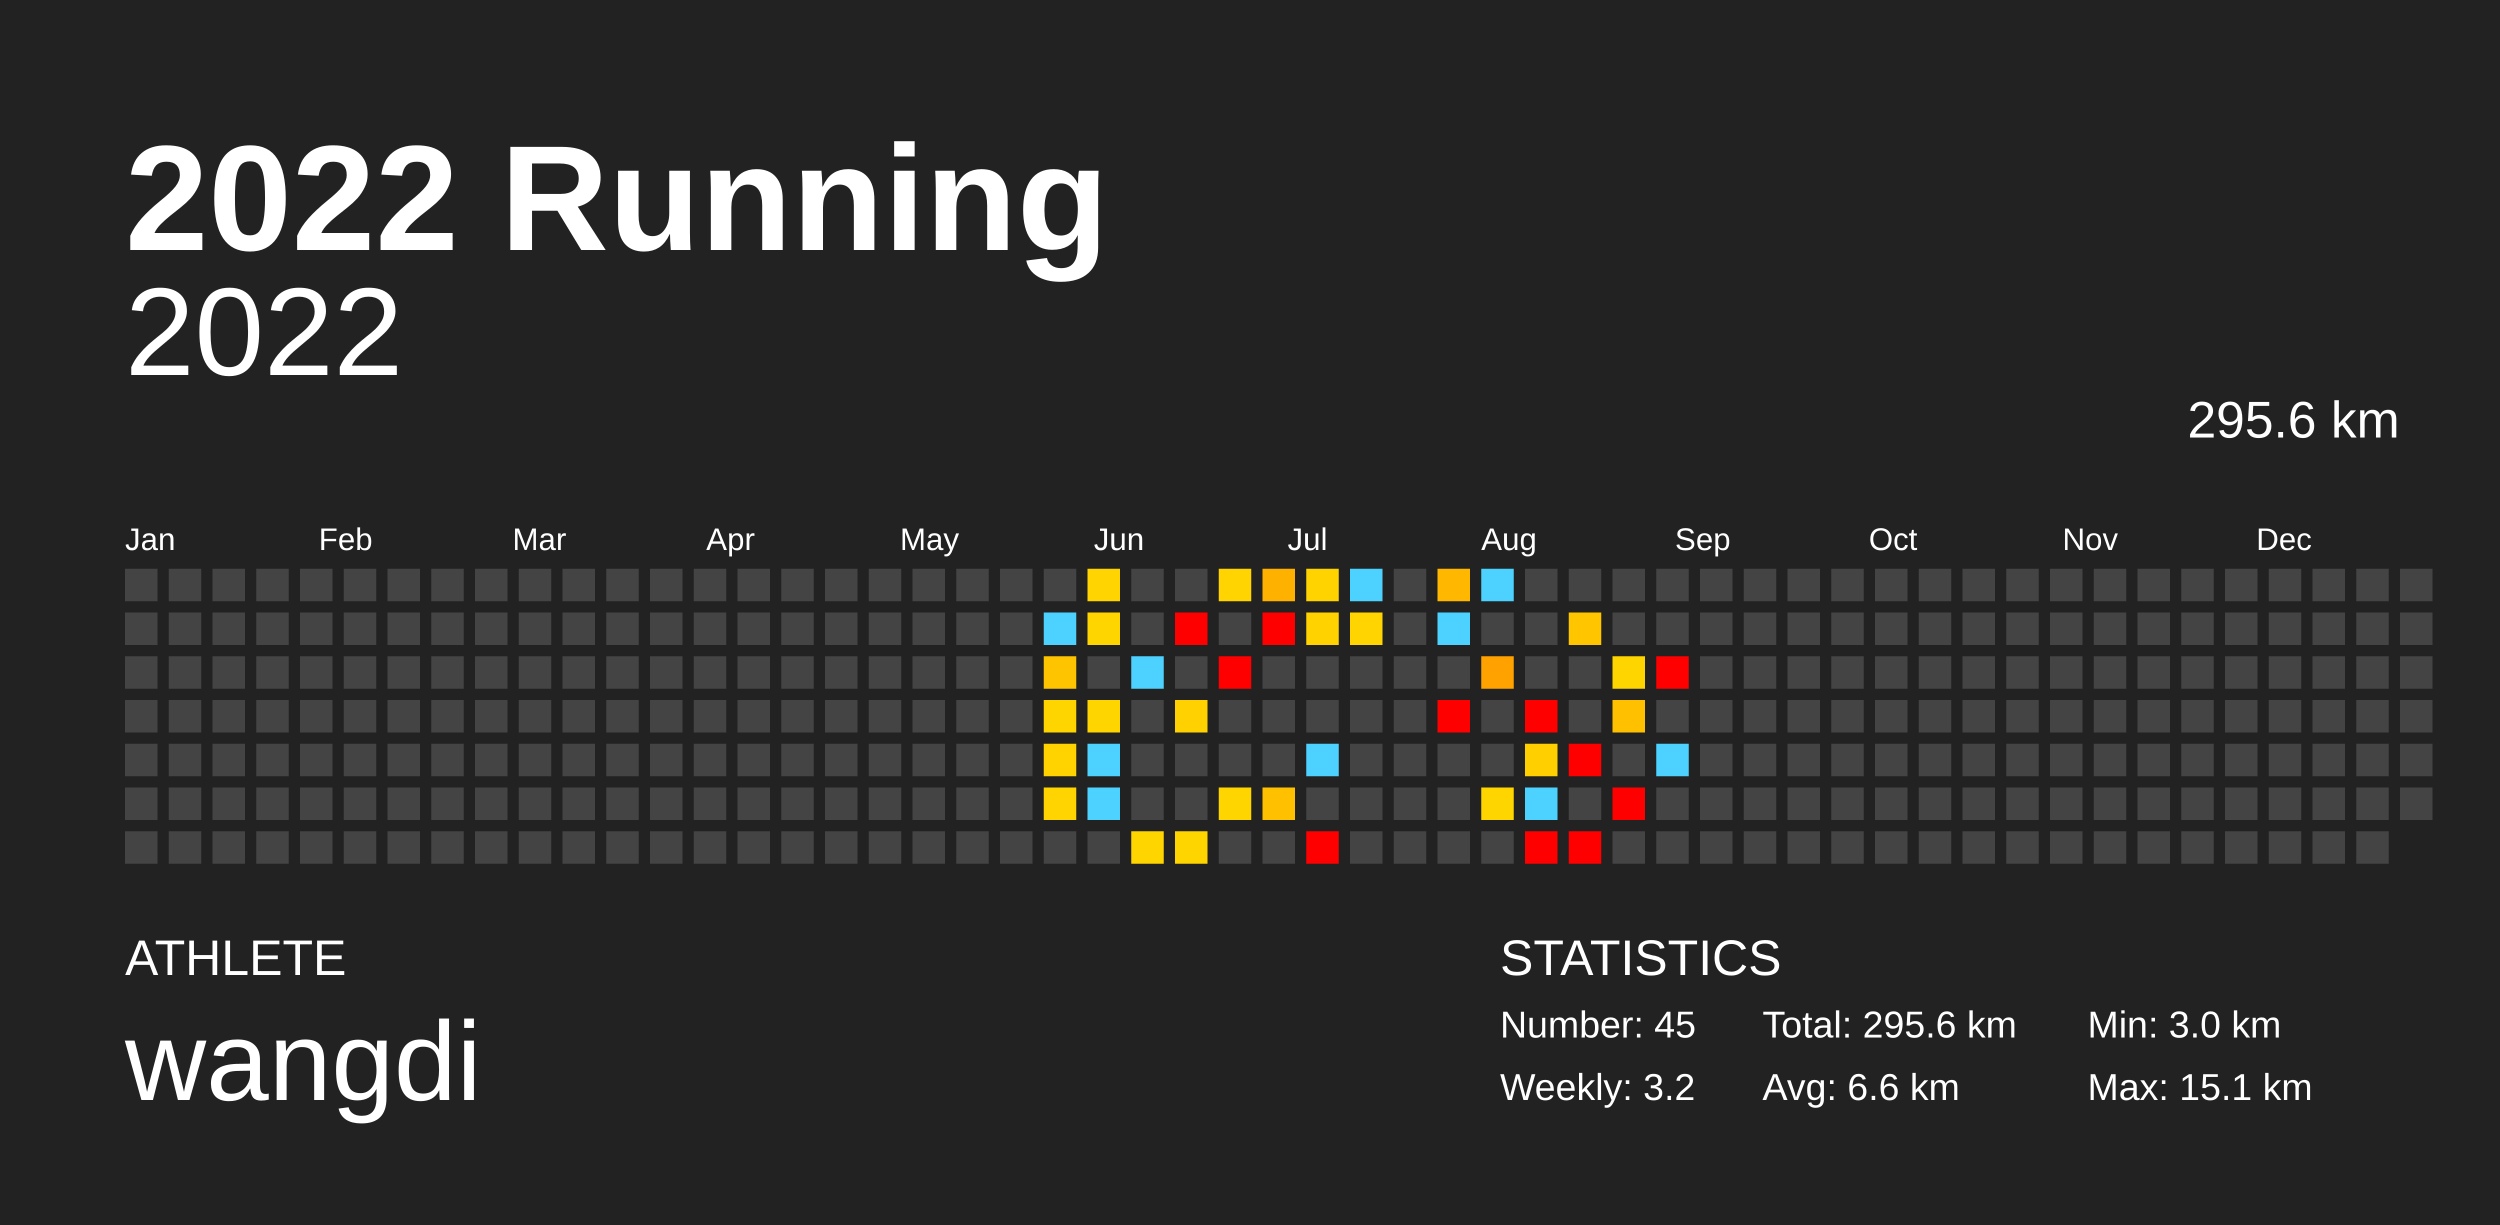
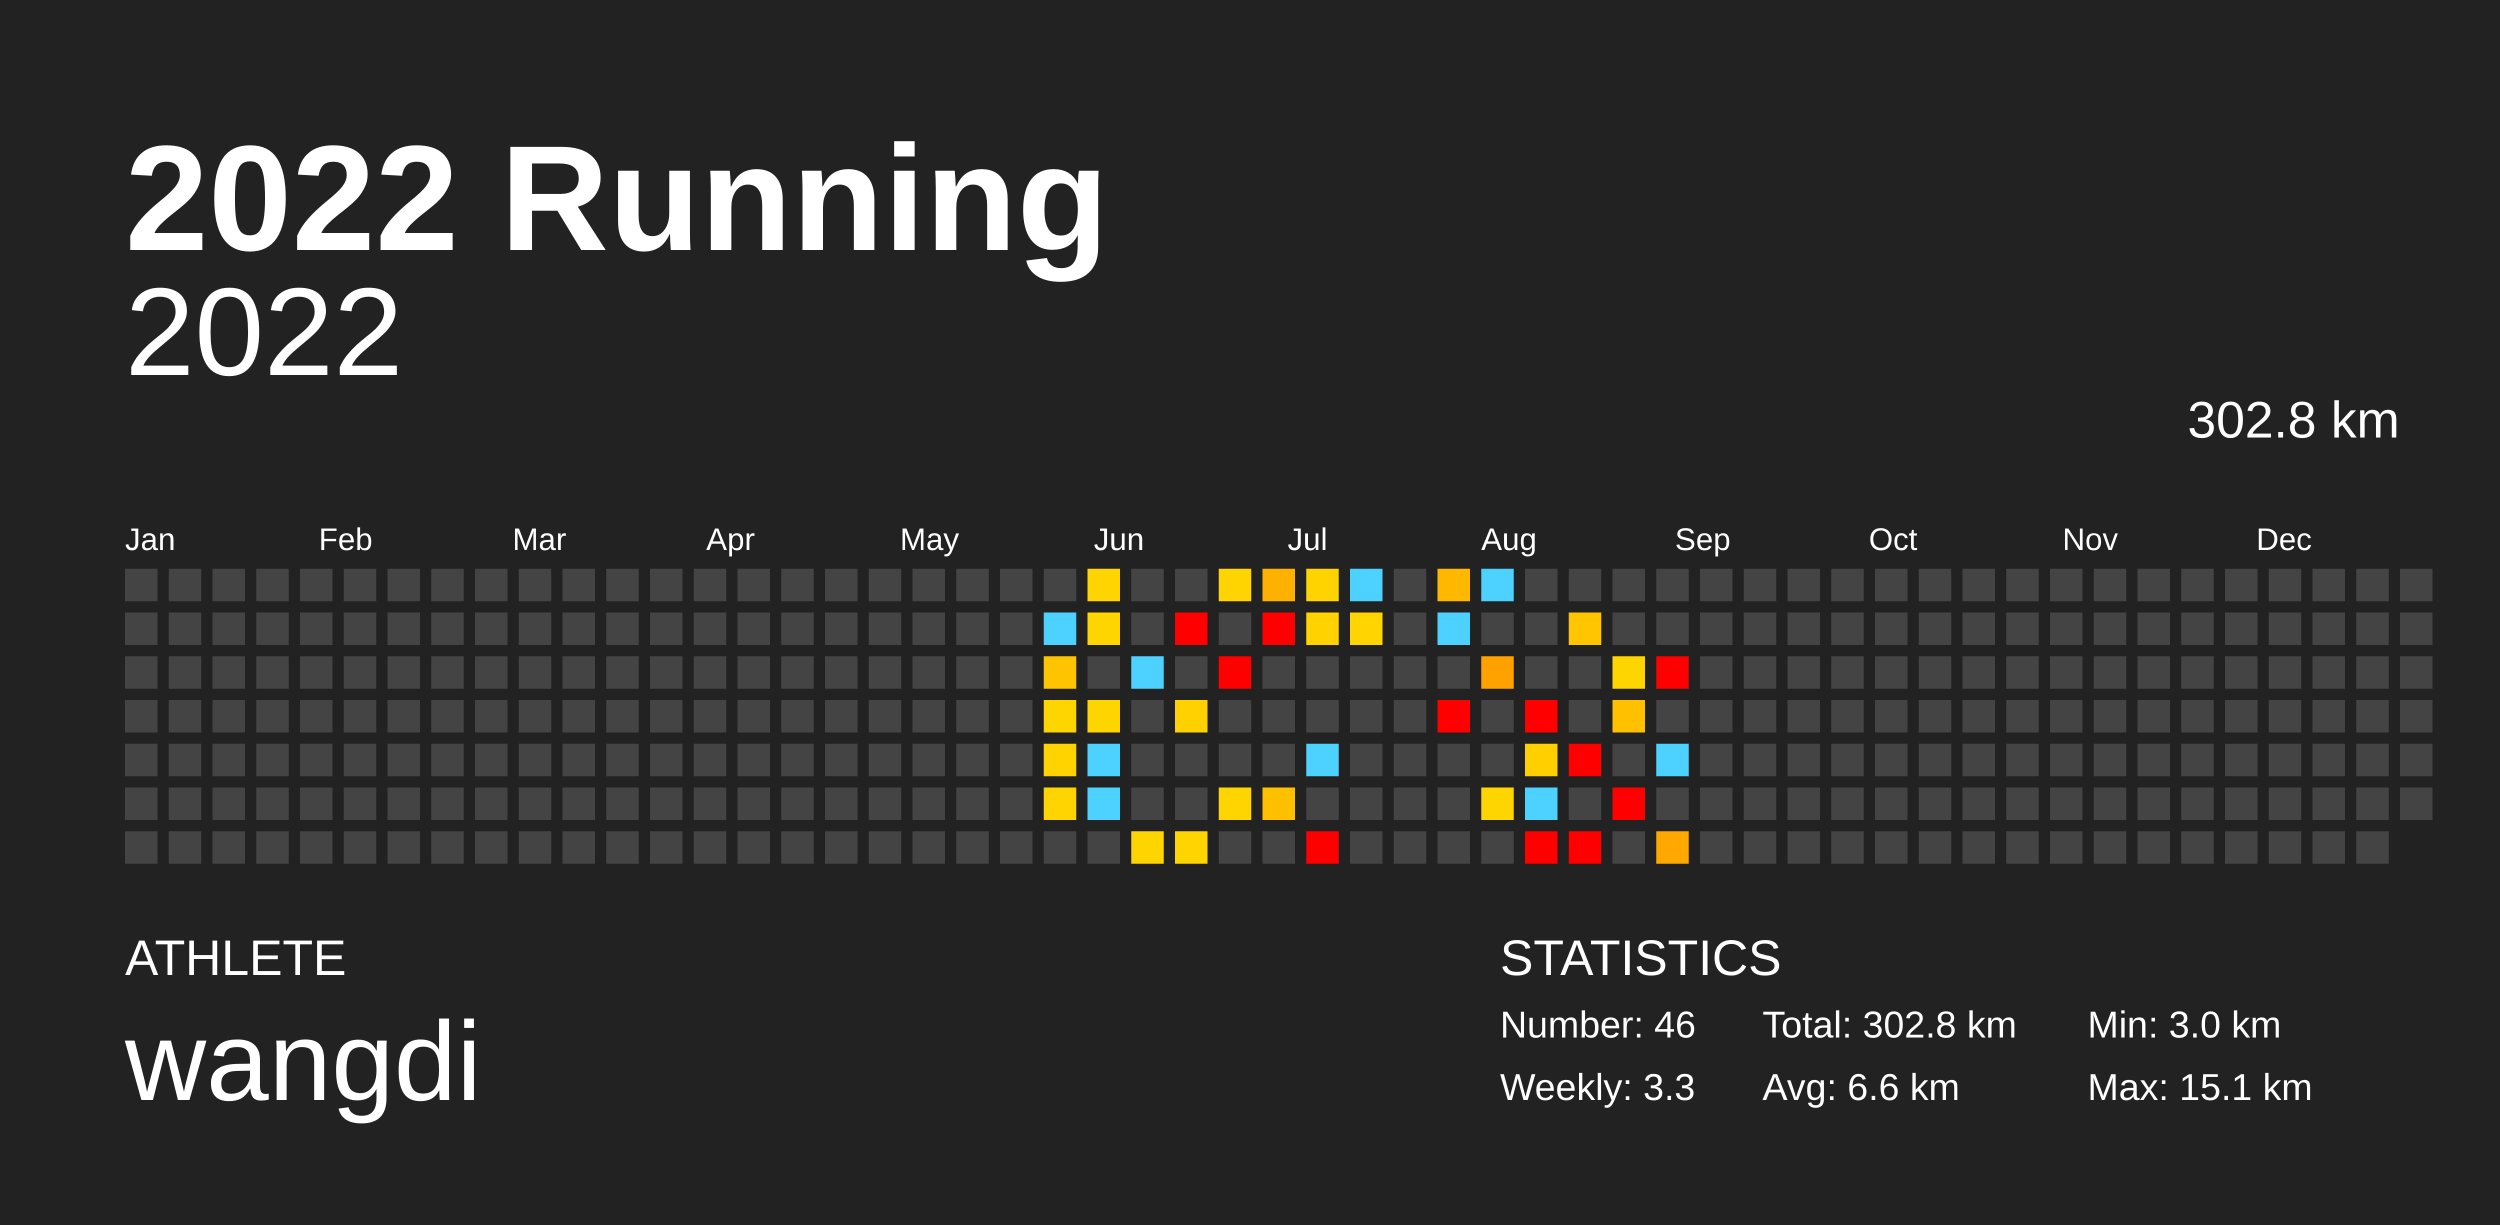
<svg xmlns="http://www.w3.org/2000/svg" baseProfile="full" height="98mm" version="1.1" viewBox="0,0,200,98" width="200mm">
  <defs />
  <rect fill="#222222" height="98" width="200" x="0" y="0" />
  <text fill="#FFFFFF" style="font-size:12px; font-family:Arial; font-weight:bold;" x="10" y="20">2022 Running</text>
  <text fill="#FFFFFF" style="font-size:4px; font-family:Arial" x="10" y="78">ATHLETE</text>
  <text fill="#FFFFFF" style="font-size:9px; font-family:Arial" x="10" y="88">wangdi</text>
  <text fill="#FFFFFF" style="font-size:4px; font-family:Arial" x="120" y="78">STATISTICS</text>
-   <text fill="#FFFFFF" style="font-size:3px; font-family:Arial" x="120" y="83">Number: 45</text>
-   <text fill="#FFFFFF" style="font-size:3px; font-family:Arial" x="120" y="88">Weekly: 3.2</text>
-   <text fill="#FFFFFF" style="font-size:3px; font-family:Arial" x="141" y="83">Total: 295.6 km</text>
+   <text fill="#FFFFFF" style="font-size:3px; font-family:Arial" x="120" y="83">Number: 46</text>
+   <text fill="#FFFFFF" style="font-size:3px; font-family:Arial" x="120" y="88">Weekly: 3.3</text>
+   <text fill="#FFFFFF" style="font-size:3px; font-family:Arial" x="141" y="83">Total: 302.8 km</text>
  <text fill="#FFFFFF" style="font-size:3px; font-family:Arial" x="141" y="88">Avg: 6.6 km</text>
  <text fill="#FFFFFF" style="font-size:3px; font-family:Arial" x="167" y="83">Min: 3.0 km</text>
  <text fill="#FFFFFF" style="font-size:3px; font-family:Arial" x="167" y="88">Max: 15.1 km</text>
  <text alignment-baseline="hanging" fill="#FFFFFF" style="font-size:10.0px; font-family:Arial;" x="10" y="30">2022</text>
-   <text alignment-baseline="hanging" fill="#FFFFFF" style="font-size:4.125px; font-family:Arial;" x="175" y="35">295.6 km</text>
+   <text alignment-baseline="hanging" fill="#FFFFFF" style="font-size:4.125px; font-family:Arial;" x="175" y="35">302.8 km</text>
  <text fill="#FFFFFF" style="font-size:2.5px; font-family:Arial" x="10.0" y="44">Jan</text>
  <text fill="#FFFFFF" style="font-size:2.5px; font-family:Arial" x="25.5" y="44">Feb</text>
  <text fill="#FFFFFF" style="font-size:2.5px; font-family:Arial" x="41.0" y="44">Mar</text>
  <text fill="#FFFFFF" style="font-size:2.5px; font-family:Arial" x="56.5" y="44">Apr</text>
  <text fill="#FFFFFF" style="font-size:2.5px; font-family:Arial" x="72.0" y="44">May</text>
  <text fill="#FFFFFF" style="font-size:2.5px; font-family:Arial" x="87.5" y="44">Jun</text>
  <text fill="#FFFFFF" style="font-size:2.5px; font-family:Arial" x="103.0" y="44">Jul</text>
  <text fill="#FFFFFF" style="font-size:2.5px; font-family:Arial" x="118.5" y="44">Aug</text>
  <text fill="#FFFFFF" style="font-size:2.5px; font-family:Arial" x="134.0" y="44">Sep</text>
  <text fill="#FFFFFF" style="font-size:2.5px; font-family:Arial" x="149.5" y="44">Oct</text>
  <text fill="#FFFFFF" style="font-size:2.5px; font-family:Arial" x="165.0" y="44">Nov</text>
  <text fill="#FFFFFF" style="font-size:2.5px; font-family:Arial" x="180.5" y="44">Dec</text>
  <rect fill="#444444" height="2.6" width="2.6" x="10.0" y="45.5" />
  <rect fill="#444444" height="2.6" width="2.6" x="10.0" y="49.0" />
  <rect fill="#444444" height="2.6" width="2.6" x="10.0" y="52.5" />
  <rect fill="#444444" height="2.6" width="2.6" x="10.0" y="56.0" />
  <rect fill="#444444" height="2.6" width="2.6" x="10.0" y="59.5" />
  <rect fill="#444444" height="2.6" width="2.6" x="10.0" y="63.0" />
  <rect fill="#444444" height="2.6" width="2.6" x="10.0" y="66.5" />
  <rect fill="#444444" height="2.6" width="2.6" x="13.5" y="45.5" />
  <rect fill="#444444" height="2.6" width="2.6" x="13.5" y="49.0" />
  <rect fill="#444444" height="2.6" width="2.6" x="13.5" y="52.5" />
  <rect fill="#444444" height="2.6" width="2.6" x="13.5" y="56.0" />
  <rect fill="#444444" height="2.6" width="2.6" x="13.5" y="59.5" />
  <rect fill="#444444" height="2.6" width="2.6" x="13.5" y="63.0" />
  <rect fill="#444444" height="2.6" width="2.6" x="13.5" y="66.5" />
  <rect fill="#444444" height="2.6" width="2.6" x="17.0" y="45.5" />
  <rect fill="#444444" height="2.6" width="2.6" x="17.0" y="49.0" />
  <rect fill="#444444" height="2.6" width="2.6" x="17.0" y="52.5" />
  <rect fill="#444444" height="2.6" width="2.6" x="17.0" y="56.0" />
  <rect fill="#444444" height="2.6" width="2.6" x="17.0" y="59.5" />
  <rect fill="#444444" height="2.6" width="2.6" x="17.0" y="63.0" />
  <rect fill="#444444" height="2.6" width="2.6" x="17.0" y="66.5" />
  <rect fill="#444444" height="2.6" width="2.6" x="20.5" y="45.5" />
  <rect fill="#444444" height="2.6" width="2.6" x="20.5" y="49.0" />
  <rect fill="#444444" height="2.6" width="2.6" x="20.5" y="52.5" />
  <rect fill="#444444" height="2.6" width="2.6" x="20.5" y="56.0" />
  <rect fill="#444444" height="2.6" width="2.6" x="20.5" y="59.5" />
  <rect fill="#444444" height="2.6" width="2.6" x="20.5" y="63.0" />
  <rect fill="#444444" height="2.6" width="2.6" x="20.5" y="66.5" />
  <rect fill="#444444" height="2.6" width="2.6" x="24.0" y="45.5" />
  <rect fill="#444444" height="2.6" width="2.6" x="24.0" y="49.0" />
  <rect fill="#444444" height="2.6" width="2.6" x="24.0" y="52.5" />
  <rect fill="#444444" height="2.6" width="2.6" x="24.0" y="56.0" />
  <rect fill="#444444" height="2.6" width="2.6" x="24.0" y="59.5" />
  <rect fill="#444444" height="2.6" width="2.6" x="24.0" y="63.0" />
  <rect fill="#444444" height="2.6" width="2.6" x="24.0" y="66.5" />
  <rect fill="#444444" height="2.6" width="2.6" x="27.5" y="45.5" />
  <rect fill="#444444" height="2.6" width="2.6" x="27.5" y="49.0" />
  <rect fill="#444444" height="2.6" width="2.6" x="27.5" y="52.5" />
  <rect fill="#444444" height="2.6" width="2.6" x="27.5" y="56.0" />
  <rect fill="#444444" height="2.6" width="2.6" x="27.5" y="59.5" />
  <rect fill="#444444" height="2.6" width="2.6" x="27.5" y="63.0" />
  <rect fill="#444444" height="2.6" width="2.6" x="27.5" y="66.5" />
  <rect fill="#444444" height="2.6" width="2.6" x="31.0" y="45.5" />
  <rect fill="#444444" height="2.6" width="2.6" x="31.0" y="49.0" />
  <rect fill="#444444" height="2.6" width="2.6" x="31.0" y="52.5" />
  <rect fill="#444444" height="2.6" width="2.6" x="31.0" y="56.0" />
  <rect fill="#444444" height="2.6" width="2.6" x="31.0" y="59.5" />
  <rect fill="#444444" height="2.6" width="2.6" x="31.0" y="63.0" />
  <rect fill="#444444" height="2.6" width="2.6" x="31.0" y="66.5" />
  <rect fill="#444444" height="2.6" width="2.6" x="34.5" y="45.5" />
  <rect fill="#444444" height="2.6" width="2.6" x="34.5" y="49.0" />
  <rect fill="#444444" height="2.6" width="2.6" x="34.5" y="52.5" />
  <rect fill="#444444" height="2.6" width="2.6" x="34.5" y="56.0" />
  <rect fill="#444444" height="2.6" width="2.6" x="34.5" y="59.5" />
  <rect fill="#444444" height="2.6" width="2.6" x="34.5" y="63.0" />
  <rect fill="#444444" height="2.6" width="2.6" x="34.5" y="66.5" />
  <rect fill="#444444" height="2.6" width="2.6" x="38.0" y="45.5" />
  <rect fill="#444444" height="2.6" width="2.6" x="38.0" y="49.0" />
  <rect fill="#444444" height="2.6" width="2.6" x="38.0" y="52.5" />
  <rect fill="#444444" height="2.6" width="2.6" x="38.0" y="56.0" />
  <rect fill="#444444" height="2.6" width="2.6" x="38.0" y="59.5" />
  <rect fill="#444444" height="2.6" width="2.6" x="38.0" y="63.0" />
  <rect fill="#444444" height="2.6" width="2.6" x="38.0" y="66.5" />
  <rect fill="#444444" height="2.6" width="2.6" x="41.5" y="45.5" />
  <rect fill="#444444" height="2.6" width="2.6" x="41.5" y="49.0" />
  <rect fill="#444444" height="2.6" width="2.6" x="41.5" y="52.5" />
  <rect fill="#444444" height="2.6" width="2.6" x="41.5" y="56.0" />
  <rect fill="#444444" height="2.6" width="2.6" x="41.5" y="59.5" />
  <rect fill="#444444" height="2.6" width="2.6" x="41.5" y="63.0" />
  <rect fill="#444444" height="2.6" width="2.6" x="41.5" y="66.5" />
  <rect fill="#444444" height="2.6" width="2.6" x="45.0" y="45.5" />
  <rect fill="#444444" height="2.6" width="2.6" x="45.0" y="49.0" />
  <rect fill="#444444" height="2.6" width="2.6" x="45.0" y="52.5" />
  <rect fill="#444444" height="2.6" width="2.6" x="45.0" y="56.0" />
  <rect fill="#444444" height="2.6" width="2.6" x="45.0" y="59.5" />
  <rect fill="#444444" height="2.6" width="2.6" x="45.0" y="63.0" />
  <rect fill="#444444" height="2.6" width="2.6" x="45.0" y="66.5" />
  <rect fill="#444444" height="2.6" width="2.6" x="48.5" y="45.5" />
  <rect fill="#444444" height="2.6" width="2.6" x="48.5" y="49.0" />
  <rect fill="#444444" height="2.6" width="2.6" x="48.5" y="52.5" />
  <rect fill="#444444" height="2.6" width="2.6" x="48.5" y="56.0" />
  <rect fill="#444444" height="2.6" width="2.6" x="48.5" y="59.5" />
  <rect fill="#444444" height="2.6" width="2.6" x="48.5" y="63.0" />
  <rect fill="#444444" height="2.6" width="2.6" x="48.5" y="66.5" />
  <rect fill="#444444" height="2.6" width="2.6" x="52.0" y="45.5" />
  <rect fill="#444444" height="2.6" width="2.6" x="52.0" y="49.0" />
  <rect fill="#444444" height="2.6" width="2.6" x="52.0" y="52.5" />
  <rect fill="#444444" height="2.6" width="2.6" x="52.0" y="56.0" />
  <rect fill="#444444" height="2.6" width="2.6" x="52.0" y="59.5" />
  <rect fill="#444444" height="2.6" width="2.6" x="52.0" y="63.0" />
  <rect fill="#444444" height="2.6" width="2.6" x="52.0" y="66.5" />
  <rect fill="#444444" height="2.6" width="2.6" x="55.5" y="45.5" />
  <rect fill="#444444" height="2.6" width="2.6" x="55.5" y="49.0" />
  <rect fill="#444444" height="2.6" width="2.6" x="55.5" y="52.5" />
  <rect fill="#444444" height="2.6" width="2.6" x="55.5" y="56.0" />
  <rect fill="#444444" height="2.6" width="2.6" x="55.5" y="59.5" />
  <rect fill="#444444" height="2.6" width="2.6" x="55.5" y="63.0" />
  <rect fill="#444444" height="2.6" width="2.6" x="55.5" y="66.5" />
  <rect fill="#444444" height="2.6" width="2.6" x="59.0" y="45.5" />
  <rect fill="#444444" height="2.6" width="2.6" x="59.0" y="49.0" />
  <rect fill="#444444" height="2.6" width="2.6" x="59.0" y="52.5" />
  <rect fill="#444444" height="2.6" width="2.6" x="59.0" y="56.0" />
  <rect fill="#444444" height="2.6" width="2.6" x="59.0" y="59.5" />
  <rect fill="#444444" height="2.6" width="2.6" x="59.0" y="63.0" />
  <rect fill="#444444" height="2.6" width="2.6" x="59.0" y="66.5" />
  <rect fill="#444444" height="2.6" width="2.6" x="62.5" y="45.5" />
  <rect fill="#444444" height="2.6" width="2.6" x="62.5" y="49.0" />
  <rect fill="#444444" height="2.6" width="2.6" x="62.5" y="52.5" />
  <rect fill="#444444" height="2.6" width="2.6" x="62.5" y="56.0" />
  <rect fill="#444444" height="2.6" width="2.6" x="62.5" y="59.5" />
  <rect fill="#444444" height="2.6" width="2.6" x="62.5" y="63.0" />
  <rect fill="#444444" height="2.6" width="2.6" x="62.5" y="66.5" />
  <rect fill="#444444" height="2.6" width="2.6" x="66.0" y="45.5" />
  <rect fill="#444444" height="2.6" width="2.6" x="66.0" y="49.0" />
  <rect fill="#444444" height="2.6" width="2.6" x="66.0" y="52.5" />
  <rect fill="#444444" height="2.6" width="2.6" x="66.0" y="56.0" />
  <rect fill="#444444" height="2.6" width="2.6" x="66.0" y="59.5" />
  <rect fill="#444444" height="2.6" width="2.6" x="66.0" y="63.0" />
  <rect fill="#444444" height="2.6" width="2.6" x="66.0" y="66.5" />
  <rect fill="#444444" height="2.6" width="2.6" x="69.5" y="45.5" />
  <rect fill="#444444" height="2.6" width="2.6" x="69.5" y="49.0" />
  <rect fill="#444444" height="2.6" width="2.6" x="69.5" y="52.5" />
  <rect fill="#444444" height="2.6" width="2.6" x="69.5" y="56.0" />
  <rect fill="#444444" height="2.6" width="2.6" x="69.5" y="59.5" />
  <rect fill="#444444" height="2.6" width="2.6" x="69.5" y="63.0" />
  <rect fill="#444444" height="2.6" width="2.6" x="69.5" y="66.5" />
  <rect fill="#444444" height="2.6" width="2.6" x="73.0" y="45.5" />
  <rect fill="#444444" height="2.6" width="2.6" x="73.0" y="49.0" />
  <rect fill="#444444" height="2.6" width="2.6" x="73.0" y="52.5" />
  <rect fill="#444444" height="2.6" width="2.6" x="73.0" y="56.0" />
  <rect fill="#444444" height="2.6" width="2.6" x="73.0" y="59.5" />
  <rect fill="#444444" height="2.6" width="2.6" x="73.0" y="63.0" />
  <rect fill="#444444" height="2.6" width="2.6" x="73.0" y="66.5" />
  <rect fill="#444444" height="2.6" width="2.6" x="76.5" y="45.5" />
  <rect fill="#444444" height="2.6" width="2.6" x="76.5" y="49.0" />
  <rect fill="#444444" height="2.6" width="2.6" x="76.5" y="52.5" />
  <rect fill="#444444" height="2.6" width="2.6" x="76.5" y="56.0" />
  <rect fill="#444444" height="2.6" width="2.6" x="76.5" y="59.5" />
  <rect fill="#444444" height="2.6" width="2.6" x="76.5" y="63.0" />
  <rect fill="#444444" height="2.6" width="2.6" x="76.5" y="66.5" />
  <rect fill="#444444" height="2.6" width="2.6" x="80.0" y="45.5" />
  <rect fill="#444444" height="2.6" width="2.6" x="80.0" y="49.0" />
  <rect fill="#444444" height="2.6" width="2.6" x="80.0" y="52.5" />
  <rect fill="#444444" height="2.6" width="2.6" x="80.0" y="56.0" />
  <rect fill="#444444" height="2.6" width="2.6" x="80.0" y="59.5" />
  <rect fill="#444444" height="2.6" width="2.6" x="80.0" y="63.0" />
  <rect fill="#444444" height="2.6" width="2.6" x="80.0" y="66.5" />
  <rect fill="#444444" height="2.6" width="2.6" x="83.5" y="45.5" />
  <rect fill="#4dd2ff" height="2.6" width="2.6" x="83.5" y="49.0" />
  <rect fill="#ffc400" height="2.6" width="2.6" x="83.5" y="52.5" />
  <rect fill="#ffd500" height="2.6" width="2.6" x="83.5" y="56.0" />
  <rect fill="#ffd300" height="2.6" width="2.6" x="83.5" y="59.5" />
  <rect fill="#ffd400" height="2.6" width="2.6" x="83.5" y="63.0" />
  <rect fill="#444444" height="2.6" width="2.6" x="83.5" y="66.5" />
  <rect fill="#ffd400" height="2.6" width="2.6" x="87.0" y="45.5" />
  <rect fill="#ffd500" height="2.6" width="2.6" x="87.0" y="49.0" />
  <rect fill="#444444" height="2.6" width="2.6" x="87.0" y="52.5" />
  <rect fill="#ffd500" height="2.6" width="2.6" x="87.0" y="56.0" />
  <rect fill="#4dd2ff" height="2.6" width="2.6" x="87.0" y="59.5" />
  <rect fill="#4dd2ff" height="2.6" width="2.6" x="87.0" y="63.0" />
  <rect fill="#444444" height="2.6" width="2.6" x="87.0" y="66.5" />
  <rect fill="#444444" height="2.6" width="2.6" x="90.5" y="45.5" />
  <rect fill="#444444" height="2.6" width="2.6" x="90.5" y="49.0" />
  <rect fill="#4dd2ff" height="2.6" width="2.6" x="90.5" y="52.5" />
  <rect fill="#444444" height="2.6" width="2.6" x="90.5" y="56.0" />
  <rect fill="#444444" height="2.6" width="2.6" x="90.5" y="59.5" />
  <rect fill="#444444" height="2.6" width="2.6" x="90.5" y="63.0" />
  <rect fill="#ffd500" height="2.6" width="2.6" x="90.5" y="66.5" />
  <rect fill="#444444" height="2.6" width="2.6" x="94.0" y="45.5" />
  <rect fill="red" height="2.6" width="2.6" x="94.0" y="49.0" />
  <rect fill="#444444" height="2.6" width="2.6" x="94.0" y="52.5" />
  <rect fill="#ffd100" height="2.6" width="2.6" x="94.0" y="56.0" />
  <rect fill="#444444" height="2.6" width="2.6" x="94.0" y="59.5" />
  <rect fill="#444444" height="2.6" width="2.6" x="94.0" y="63.0" />
  <rect fill="#ffd500" height="2.6" width="2.6" x="94.0" y="66.5" />
  <rect fill="#ffd400" height="2.6" width="2.6" x="97.5" y="45.5" />
  <rect fill="#444444" height="2.6" width="2.6" x="97.5" y="49.0" />
  <rect fill="red" height="2.6" width="2.6" x="97.5" y="52.5" />
  <rect fill="#444444" height="2.6" width="2.6" x="97.5" y="56.0" />
  <rect fill="#444444" height="2.6" width="2.6" x="97.5" y="59.5" />
  <rect fill="#ffd500" height="2.6" width="2.6" x="97.5" y="63.0" />
  <rect fill="#444444" height="2.6" width="2.6" x="97.5" y="66.5" />
  <rect fill="#ffb100" height="2.6" width="2.6" x="101.0" y="45.5" />
  <rect fill="red" height="2.6" width="2.6" x="101.0" y="49.0" />
  <rect fill="#444444" height="2.6" width="2.6" x="101.0" y="52.5" />
  <rect fill="#444444" height="2.6" width="2.6" x="101.0" y="56.0" />
  <rect fill="#444444" height="2.6" width="2.6" x="101.0" y="59.5" />
  <rect fill="#ffc000" height="2.6" width="2.6" x="101.0" y="63.0" />
  <rect fill="#444444" height="2.6" width="2.6" x="101.0" y="66.5" />
  <rect fill="#ffd300" height="2.6" width="2.6" x="104.5" y="45.5" />
  <rect fill="#ffd200" height="2.6" width="2.6" x="104.5" y="49.0" />
  <rect fill="#444444" height="2.6" width="2.6" x="104.5" y="52.5" />
  <rect fill="#444444" height="2.6" width="2.6" x="104.5" y="56.0" />
  <rect fill="#4dd2ff" height="2.6" width="2.6" x="104.5" y="59.5" />
  <rect fill="#444444" height="2.6" width="2.6" x="104.5" y="63.0" />
  <rect fill="red" height="2.6" width="2.6" x="104.5" y="66.5" />
  <rect fill="#4dd2ff" height="2.6" width="2.6" x="108.0" y="45.5" />
  <rect fill="#ffd400" height="2.6" width="2.6" x="108.0" y="49.0" />
  <rect fill="#444444" height="2.6" width="2.6" x="108.0" y="52.5" />
  <rect fill="#444444" height="2.6" width="2.6" x="108.0" y="56.0" />
  <rect fill="#444444" height="2.6" width="2.6" x="108.0" y="59.5" />
  <rect fill="#444444" height="2.6" width="2.6" x="108.0" y="63.0" />
  <rect fill="#444444" height="2.6" width="2.6" x="108.0" y="66.5" />
  <rect fill="#444444" height="2.6" width="2.6" x="111.5" y="45.5" />
  <rect fill="#444444" height="2.6" width="2.6" x="111.5" y="49.0" />
  <rect fill="#444444" height="2.6" width="2.6" x="111.5" y="52.5" />
  <rect fill="#444444" height="2.6" width="2.6" x="111.5" y="56.0" />
  <rect fill="#444444" height="2.6" width="2.6" x="111.5" y="59.5" />
  <rect fill="#444444" height="2.6" width="2.6" x="111.5" y="63.0" />
  <rect fill="#444444" height="2.6" width="2.6" x="111.5" y="66.5" />
  <rect fill="#ffb700" height="2.6" width="2.6" x="115.0" y="45.5" />
  <rect fill="#4dd2ff" height="2.6" width="2.6" x="115.0" y="49.0" />
  <rect fill="#444444" height="2.6" width="2.6" x="115.0" y="52.5" />
  <rect fill="red" height="2.6" width="2.6" x="115.0" y="56.0" />
  <rect fill="#444444" height="2.6" width="2.6" x="115.0" y="59.5" />
  <rect fill="#444444" height="2.6" width="2.6" x="115.0" y="63.0" />
  <rect fill="#444444" height="2.6" width="2.6" x="115.0" y="66.5" />
  <rect fill="#4dd2ff" height="2.6" width="2.6" x="118.5" y="45.5" />
  <rect fill="#444444" height="2.6" width="2.6" x="118.5" y="49.0" />
  <rect fill="#ffa200" height="2.6" width="2.6" x="118.5" y="52.5" />
  <rect fill="#444444" height="2.6" width="2.6" x="118.5" y="56.0" />
  <rect fill="#444444" height="2.6" width="2.6" x="118.5" y="59.5" />
  <rect fill="#ffd500" height="2.6" width="2.6" x="118.5" y="63.0" />
  <rect fill="#444444" height="2.6" width="2.6" x="118.5" y="66.5" />
  <rect fill="#444444" height="2.6" width="2.6" x="122.0" y="45.5" />
  <rect fill="#444444" height="2.6" width="2.6" x="122.0" y="49.0" />
  <rect fill="#444444" height="2.6" width="2.6" x="122.0" y="52.5" />
  <rect fill="red" height="2.6" width="2.6" x="122.0" y="56.0" />
  <rect fill="#ffcf00" height="2.6" width="2.6" x="122.0" y="59.5" />
  <rect fill="#4dd2ff" height="2.6" width="2.6" x="122.0" y="63.0" />
  <rect fill="red" height="2.6" width="2.6" x="122.0" y="66.5" />
  <rect fill="#444444" height="2.6" width="2.6" x="125.5" y="45.5" />
  <rect fill="#ffc600" height="2.6" width="2.6" x="125.5" y="49.0" />
  <rect fill="#444444" height="2.6" width="2.6" x="125.5" y="52.5" />
  <rect fill="#444444" height="2.6" width="2.6" x="125.5" y="56.0" />
  <rect fill="red" height="2.6" width="2.6" x="125.5" y="59.5" />
  <rect fill="#444444" height="2.6" width="2.6" x="125.5" y="63.0" />
  <rect fill="red" height="2.6" width="2.6" x="125.5" y="66.5" />
  <rect fill="#444444" height="2.6" width="2.6" x="129.0" y="45.5" />
  <rect fill="#444444" height="2.6" width="2.6" x="129.0" y="49.0" />
  <rect fill="#ffd500" height="2.6" width="2.6" x="129.0" y="52.5" />
  <rect fill="#ffc000" height="2.6" width="2.6" x="129.0" y="56.0" />
  <rect fill="#444444" height="2.6" width="2.6" x="129.0" y="59.5" />
  <rect fill="red" height="2.6" width="2.6" x="129.0" y="63.0" />
  <rect fill="#444444" height="2.6" width="2.6" x="129.0" y="66.5" />
  <rect fill="#444444" height="2.6" width="2.6" x="132.5" y="45.5" />
  <rect fill="#444444" height="2.6" width="2.6" x="132.5" y="49.0" />
  <rect fill="red" height="2.6" width="2.6" x="132.5" y="52.5" />
  <rect fill="#444444" height="2.6" width="2.6" x="132.5" y="56.0" />
  <rect fill="#4dd2ff" height="2.6" width="2.6" x="132.5" y="59.5" />
  <rect fill="#444444" height="2.6" width="2.6" x="132.5" y="63.0" />
-   <rect fill="#444444" height="2.6" width="2.6" x="132.5" y="66.5" />
+   <rect fill="#ffa800" height="2.6" width="2.6" x="132.5" y="66.5" />
  <rect fill="#444444" height="2.6" width="2.6" x="136.0" y="45.5" />
  <rect fill="#444444" height="2.6" width="2.6" x="136.0" y="49.0" />
  <rect fill="#444444" height="2.6" width="2.6" x="136.0" y="52.5" />
  <rect fill="#444444" height="2.6" width="2.6" x="136.0" y="56.0" />
  <rect fill="#444444" height="2.6" width="2.6" x="136.0" y="59.5" />
  <rect fill="#444444" height="2.6" width="2.6" x="136.0" y="63.0" />
  <rect fill="#444444" height="2.6" width="2.6" x="136.0" y="66.5" />
  <rect fill="#444444" height="2.6" width="2.6" x="139.5" y="45.5" />
  <rect fill="#444444" height="2.6" width="2.6" x="139.5" y="49.0" />
  <rect fill="#444444" height="2.6" width="2.6" x="139.5" y="52.5" />
  <rect fill="#444444" height="2.6" width="2.6" x="139.5" y="56.0" />
  <rect fill="#444444" height="2.6" width="2.6" x="139.5" y="59.5" />
  <rect fill="#444444" height="2.6" width="2.6" x="139.5" y="63.0" />
  <rect fill="#444444" height="2.6" width="2.6" x="139.5" y="66.5" />
  <rect fill="#444444" height="2.6" width="2.6" x="143.0" y="45.5" />
  <rect fill="#444444" height="2.6" width="2.6" x="143.0" y="49.0" />
  <rect fill="#444444" height="2.6" width="2.6" x="143.0" y="52.5" />
  <rect fill="#444444" height="2.6" width="2.6" x="143.0" y="56.0" />
  <rect fill="#444444" height="2.6" width="2.6" x="143.0" y="59.5" />
  <rect fill="#444444" height="2.6" width="2.6" x="143.0" y="63.0" />
  <rect fill="#444444" height="2.6" width="2.6" x="143.0" y="66.5" />
  <rect fill="#444444" height="2.6" width="2.6" x="146.5" y="45.5" />
  <rect fill="#444444" height="2.6" width="2.6" x="146.5" y="49.0" />
  <rect fill="#444444" height="2.6" width="2.6" x="146.5" y="52.5" />
  <rect fill="#444444" height="2.6" width="2.6" x="146.5" y="56.0" />
  <rect fill="#444444" height="2.6" width="2.6" x="146.5" y="59.5" />
  <rect fill="#444444" height="2.6" width="2.6" x="146.5" y="63.0" />
  <rect fill="#444444" height="2.6" width="2.6" x="146.5" y="66.5" />
  <rect fill="#444444" height="2.6" width="2.6" x="150.0" y="45.5" />
  <rect fill="#444444" height="2.6" width="2.6" x="150.0" y="49.0" />
  <rect fill="#444444" height="2.6" width="2.6" x="150.0" y="52.5" />
  <rect fill="#444444" height="2.6" width="2.6" x="150.0" y="56.0" />
  <rect fill="#444444" height="2.6" width="2.6" x="150.0" y="59.5" />
  <rect fill="#444444" height="2.6" width="2.6" x="150.0" y="63.0" />
  <rect fill="#444444" height="2.6" width="2.6" x="150.0" y="66.5" />
  <rect fill="#444444" height="2.6" width="2.6" x="153.5" y="45.5" />
  <rect fill="#444444" height="2.6" width="2.6" x="153.5" y="49.0" />
  <rect fill="#444444" height="2.6" width="2.6" x="153.5" y="52.5" />
  <rect fill="#444444" height="2.6" width="2.6" x="153.5" y="56.0" />
  <rect fill="#444444" height="2.6" width="2.6" x="153.5" y="59.5" />
  <rect fill="#444444" height="2.6" width="2.6" x="153.5" y="63.0" />
  <rect fill="#444444" height="2.6" width="2.6" x="153.5" y="66.5" />
  <rect fill="#444444" height="2.6" width="2.6" x="157.0" y="45.5" />
  <rect fill="#444444" height="2.6" width="2.6" x="157.0" y="49.0" />
  <rect fill="#444444" height="2.6" width="2.6" x="157.0" y="52.5" />
  <rect fill="#444444" height="2.6" width="2.6" x="157.0" y="56.0" />
  <rect fill="#444444" height="2.6" width="2.6" x="157.0" y="59.5" />
  <rect fill="#444444" height="2.6" width="2.6" x="157.0" y="63.0" />
  <rect fill="#444444" height="2.6" width="2.6" x="157.0" y="66.5" />
  <rect fill="#444444" height="2.6" width="2.6" x="160.5" y="45.5" />
  <rect fill="#444444" height="2.6" width="2.6" x="160.5" y="49.0" />
  <rect fill="#444444" height="2.6" width="2.6" x="160.5" y="52.5" />
  <rect fill="#444444" height="2.6" width="2.6" x="160.5" y="56.0" />
  <rect fill="#444444" height="2.6" width="2.6" x="160.5" y="59.5" />
  <rect fill="#444444" height="2.6" width="2.6" x="160.5" y="63.0" />
  <rect fill="#444444" height="2.6" width="2.6" x="160.5" y="66.5" />
  <rect fill="#444444" height="2.6" width="2.6" x="164.0" y="45.5" />
  <rect fill="#444444" height="2.6" width="2.6" x="164.0" y="49.0" />
  <rect fill="#444444" height="2.6" width="2.6" x="164.0" y="52.5" />
  <rect fill="#444444" height="2.6" width="2.6" x="164.0" y="56.0" />
  <rect fill="#444444" height="2.6" width="2.6" x="164.0" y="59.5" />
  <rect fill="#444444" height="2.6" width="2.6" x="164.0" y="63.0" />
  <rect fill="#444444" height="2.6" width="2.6" x="164.0" y="66.5" />
  <rect fill="#444444" height="2.6" width="2.6" x="167.5" y="45.5" />
  <rect fill="#444444" height="2.6" width="2.6" x="167.5" y="49.0" />
  <rect fill="#444444" height="2.6" width="2.6" x="167.5" y="52.5" />
  <rect fill="#444444" height="2.6" width="2.6" x="167.5" y="56.0" />
  <rect fill="#444444" height="2.6" width="2.6" x="167.5" y="59.5" />
  <rect fill="#444444" height="2.6" width="2.6" x="167.5" y="63.0" />
  <rect fill="#444444" height="2.6" width="2.6" x="167.5" y="66.5" />
  <rect fill="#444444" height="2.6" width="2.6" x="171.0" y="45.5" />
  <rect fill="#444444" height="2.6" width="2.6" x="171.0" y="49.0" />
  <rect fill="#444444" height="2.6" width="2.6" x="171.0" y="52.5" />
  <rect fill="#444444" height="2.6" width="2.6" x="171.0" y="56.0" />
  <rect fill="#444444" height="2.6" width="2.6" x="171.0" y="59.5" />
  <rect fill="#444444" height="2.6" width="2.6" x="171.0" y="63.0" />
  <rect fill="#444444" height="2.6" width="2.6" x="171.0" y="66.5" />
  <rect fill="#444444" height="2.6" width="2.6" x="174.5" y="45.5" />
  <rect fill="#444444" height="2.6" width="2.6" x="174.5" y="49.0" />
  <rect fill="#444444" height="2.6" width="2.6" x="174.5" y="52.5" />
  <rect fill="#444444" height="2.6" width="2.6" x="174.5" y="56.0" />
  <rect fill="#444444" height="2.6" width="2.6" x="174.5" y="59.5" />
  <rect fill="#444444" height="2.6" width="2.6" x="174.5" y="63.0" />
  <rect fill="#444444" height="2.6" width="2.6" x="174.5" y="66.5" />
  <rect fill="#444444" height="2.6" width="2.6" x="178.0" y="45.5" />
  <rect fill="#444444" height="2.6" width="2.6" x="178.0" y="49.0" />
  <rect fill="#444444" height="2.6" width="2.6" x="178.0" y="52.5" />
  <rect fill="#444444" height="2.6" width="2.6" x="178.0" y="56.0" />
  <rect fill="#444444" height="2.6" width="2.6" x="178.0" y="59.5" />
  <rect fill="#444444" height="2.6" width="2.6" x="178.0" y="63.0" />
  <rect fill="#444444" height="2.6" width="2.6" x="178.0" y="66.5" />
  <rect fill="#444444" height="2.6" width="2.6" x="181.5" y="45.5" />
  <rect fill="#444444" height="2.6" width="2.6" x="181.5" y="49.0" />
  <rect fill="#444444" height="2.6" width="2.6" x="181.5" y="52.5" />
  <rect fill="#444444" height="2.6" width="2.6" x="181.5" y="56.0" />
  <rect fill="#444444" height="2.6" width="2.6" x="181.5" y="59.5" />
  <rect fill="#444444" height="2.6" width="2.6" x="181.5" y="63.0" />
  <rect fill="#444444" height="2.6" width="2.6" x="181.5" y="66.5" />
  <rect fill="#444444" height="2.6" width="2.6" x="185.0" y="45.5" />
  <rect fill="#444444" height="2.6" width="2.6" x="185.0" y="49.0" />
  <rect fill="#444444" height="2.6" width="2.6" x="185.0" y="52.5" />
  <rect fill="#444444" height="2.6" width="2.6" x="185.0" y="56.0" />
  <rect fill="#444444" height="2.6" width="2.6" x="185.0" y="59.5" />
  <rect fill="#444444" height="2.6" width="2.6" x="185.0" y="63.0" />
  <rect fill="#444444" height="2.6" width="2.6" x="185.0" y="66.5" />
  <rect fill="#444444" height="2.6" width="2.6" x="188.5" y="45.5" />
  <rect fill="#444444" height="2.6" width="2.6" x="188.5" y="49.0" />
  <rect fill="#444444" height="2.6" width="2.6" x="188.5" y="52.5" />
  <rect fill="#444444" height="2.6" width="2.6" x="188.5" y="56.0" />
  <rect fill="#444444" height="2.6" width="2.6" x="188.5" y="59.5" />
  <rect fill="#444444" height="2.6" width="2.6" x="188.5" y="63.0" />
  <rect fill="#444444" height="2.6" width="2.6" x="188.5" y="66.5" />
  <rect fill="#444444" height="2.6" width="2.6" x="192.0" y="45.5" />
  <rect fill="#444444" height="2.6" width="2.6" x="192.0" y="49.0" />
  <rect fill="#444444" height="2.6" width="2.6" x="192.0" y="52.5" />
  <rect fill="#444444" height="2.6" width="2.6" x="192.0" y="56.0" />
  <rect fill="#444444" height="2.6" width="2.6" x="192.0" y="59.5" />
  <rect fill="#444444" height="2.6" width="2.6" x="192.0" y="63.0" />
</svg>
